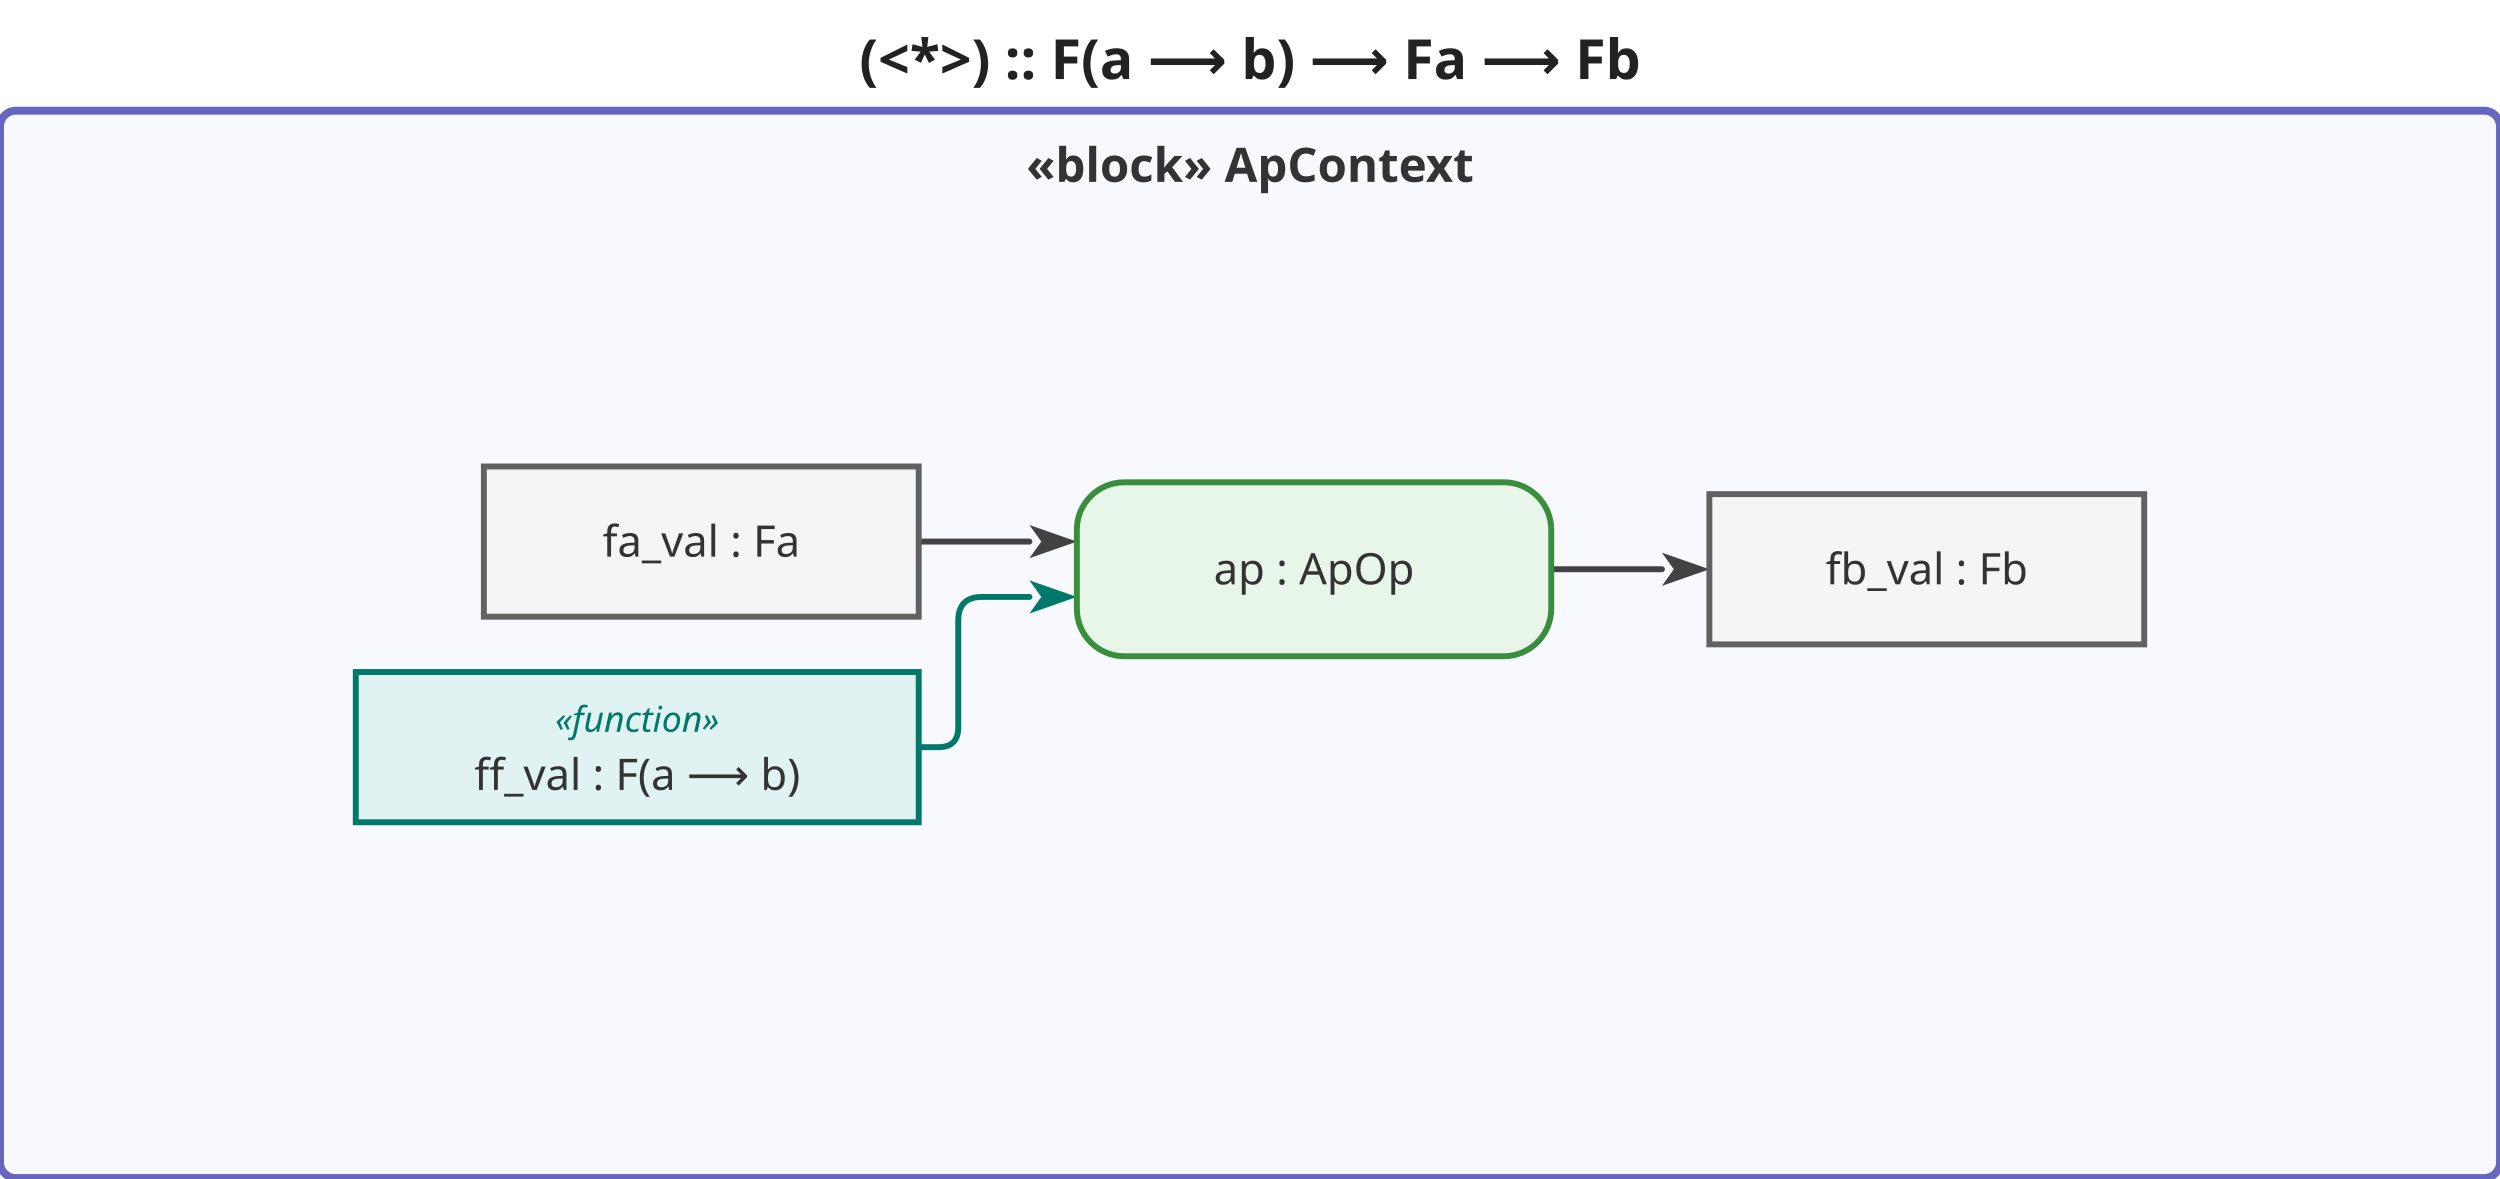
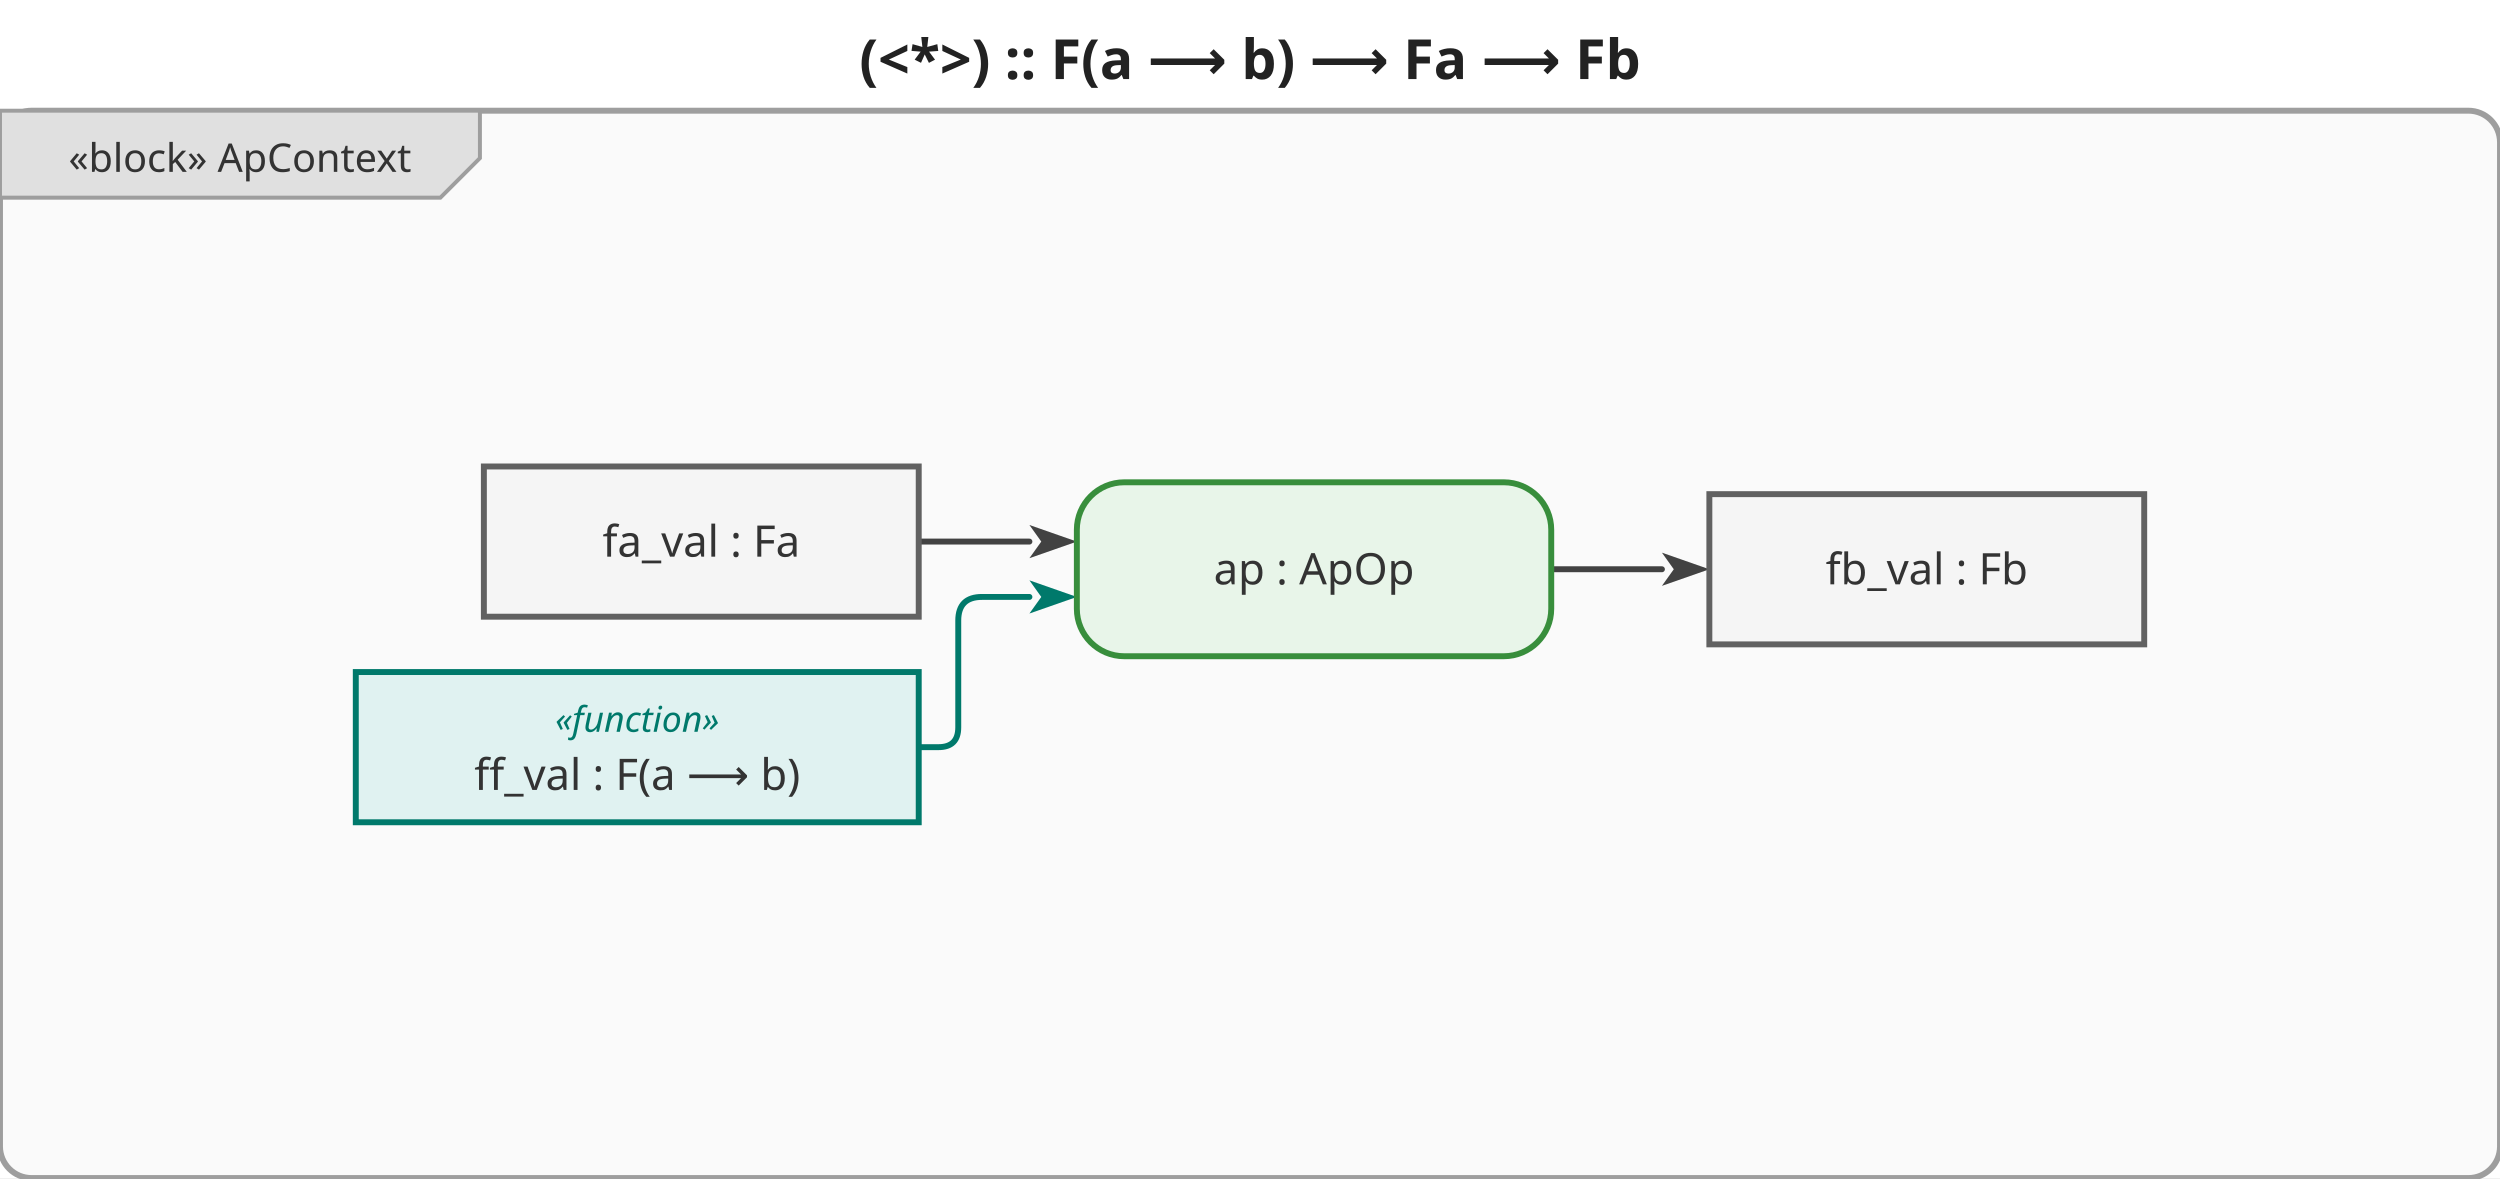
<svg xmlns="http://www.w3.org/2000/svg" viewBox="0 0 632.4 298" width="632.4" height="298">
  <defs>
    <marker id="arrowFilled" viewBox="0 0 10 10" refX="0" refY="5" markerWidth="8" markerHeight="8" orient="auto-start-reverse">
      <path d="M0,1.5 L10,5 L0,8.5 L2.5,5 Z" fill="#424242" />
    </marker>
    <marker id="arrowOpen" viewBox="0 0 10 10" refX="0" refY="5" markerWidth="8" markerHeight="8" orient="auto-start-reverse">
      <path d="M0,1.5 L10,5 L0,8.5" fill="none" stroke="#424242" stroke-width="1.25" />
    </marker>
    <marker id="arrowHof" viewBox="0 0 10 10" refX="0" refY="5" markerWidth="8" markerHeight="8" orient="auto-start-reverse">
      <path d="M0,1.5 L10,5 L0,8.5 L2.5,5 Z" fill="#00796b" />
    </marker>
  </defs>
  <rect width="632.4" height="298" fill="white" />
  <text x="316.2" y="20" text-anchor="middle" font-size="14" font-weight="bold" font-family="sans-serif" fill="#222">(&lt;*&gt;) :: F(a ⟶ b) ⟶ Fa ⟶ Fb</text>
  <g transform="translate(0,28)">
-     <rect x="0" y="0" width="632.4" height="270" rx="4" fill="#f8f8ff" stroke="#6666c0" stroke-width="2" />
-     <text x="316.2" y="18" text-anchor="middle" font-size="12" font-weight="bold" font-family="sans-serif" fill="#333">«block» ApContext</text>
+     <rect x="0" y="0" width="632.4" height="270" rx="8" fill="#fafafa" stroke="#9e9e9e" stroke-width="1.5" />
+     <g class="diagram-frame-tab tab-block">
+       <path d="M0,0 L121.4,0 L121.4,12 L111.4,22 L0,22 Z" fill="#e0e0e0" stroke="#9e9e9e" stroke-width="1" />
+       <text x="60.7" y="12" text-anchor="middle" font-size="10" font-family="sans-serif" dominant-baseline="middle" fill="#333">«block» ApContext</text>
+     </g>
    <g class="edge hof-edge">
      <path d="M232.4,161.0 L237.4,161.0 Q242.4,161.0 242.4,156.0 L242.4,129.0 Q242.4,123.0 248.4,123.0 L260.4,123.0" fill="none" stroke="#00796b" stroke-width="1.5" stroke-linejoin="round" stroke-linecap="round" marker-end="url(#arrowHof)" />
    </g>
    <g class="edge">
      <path d="M232.4,109.0 L260.4,109.0" fill="none" stroke="#424242" stroke-width="1.5" stroke-linejoin="round" stroke-linecap="round" marker-end="url(#arrowFilled)" />
    </g>
    <g class="edge">
      <path d="M392.4,116.0 L420.4,116.0" fill="none" stroke="#424242" stroke-width="1.5" stroke-linejoin="round" stroke-linecap="round" marker-end="url(#arrowFilled)" />
    </g>
    <g class="object-node hof">
      <rect x="90" y="142" width="142.4" height="38" fill="#e0f2f1" stroke="#00796b" stroke-width="1.5" />
      <text x="161.2" y="154" text-anchor="middle" font-size="9" font-style="italic" font-family="sans-serif" dominant-baseline="middle" fill="#00796b">«function»</text>
      <text x="161.2" y="168" text-anchor="middle" font-size="11" font-family="sans-serif" dominant-baseline="middle" fill="#333">ff_val : F(a ⟶ b)</text>
    </g>
    <g class="object-node">
      <rect x="122.4" y="90" width="110" height="38" fill="#f5f5f5" stroke="#616161" stroke-width="1.5" />
      <text x="177.4" y="109" text-anchor="middle" font-size="11" font-family="sans-serif" dominant-baseline="middle" fill="#333">fa_val : Fa</text>
    </g>
    <g class="action-node">
      <rect x="272.4" y="94" width="120" height="44" rx="12" fill="#e8f5e9" stroke="#388e3c" stroke-width="1.5" />
      <text class="action-label" x="332.4" y="116" text-anchor="middle" font-size="11" font-family="sans-serif" dominant-baseline="middle" fill="#333">ap : ApOp</text>
    </g>
    <g class="object-node">
      <rect x="432.4" y="97" width="110" height="38" fill="#f5f5f5" stroke="#616161" stroke-width="1.5" />
      <text x="487.4" y="116" text-anchor="middle" font-size="11" font-family="sans-serif" dominant-baseline="middle" fill="#333">fb_val : Fb</text>
    </g>
  </g>
</svg>
